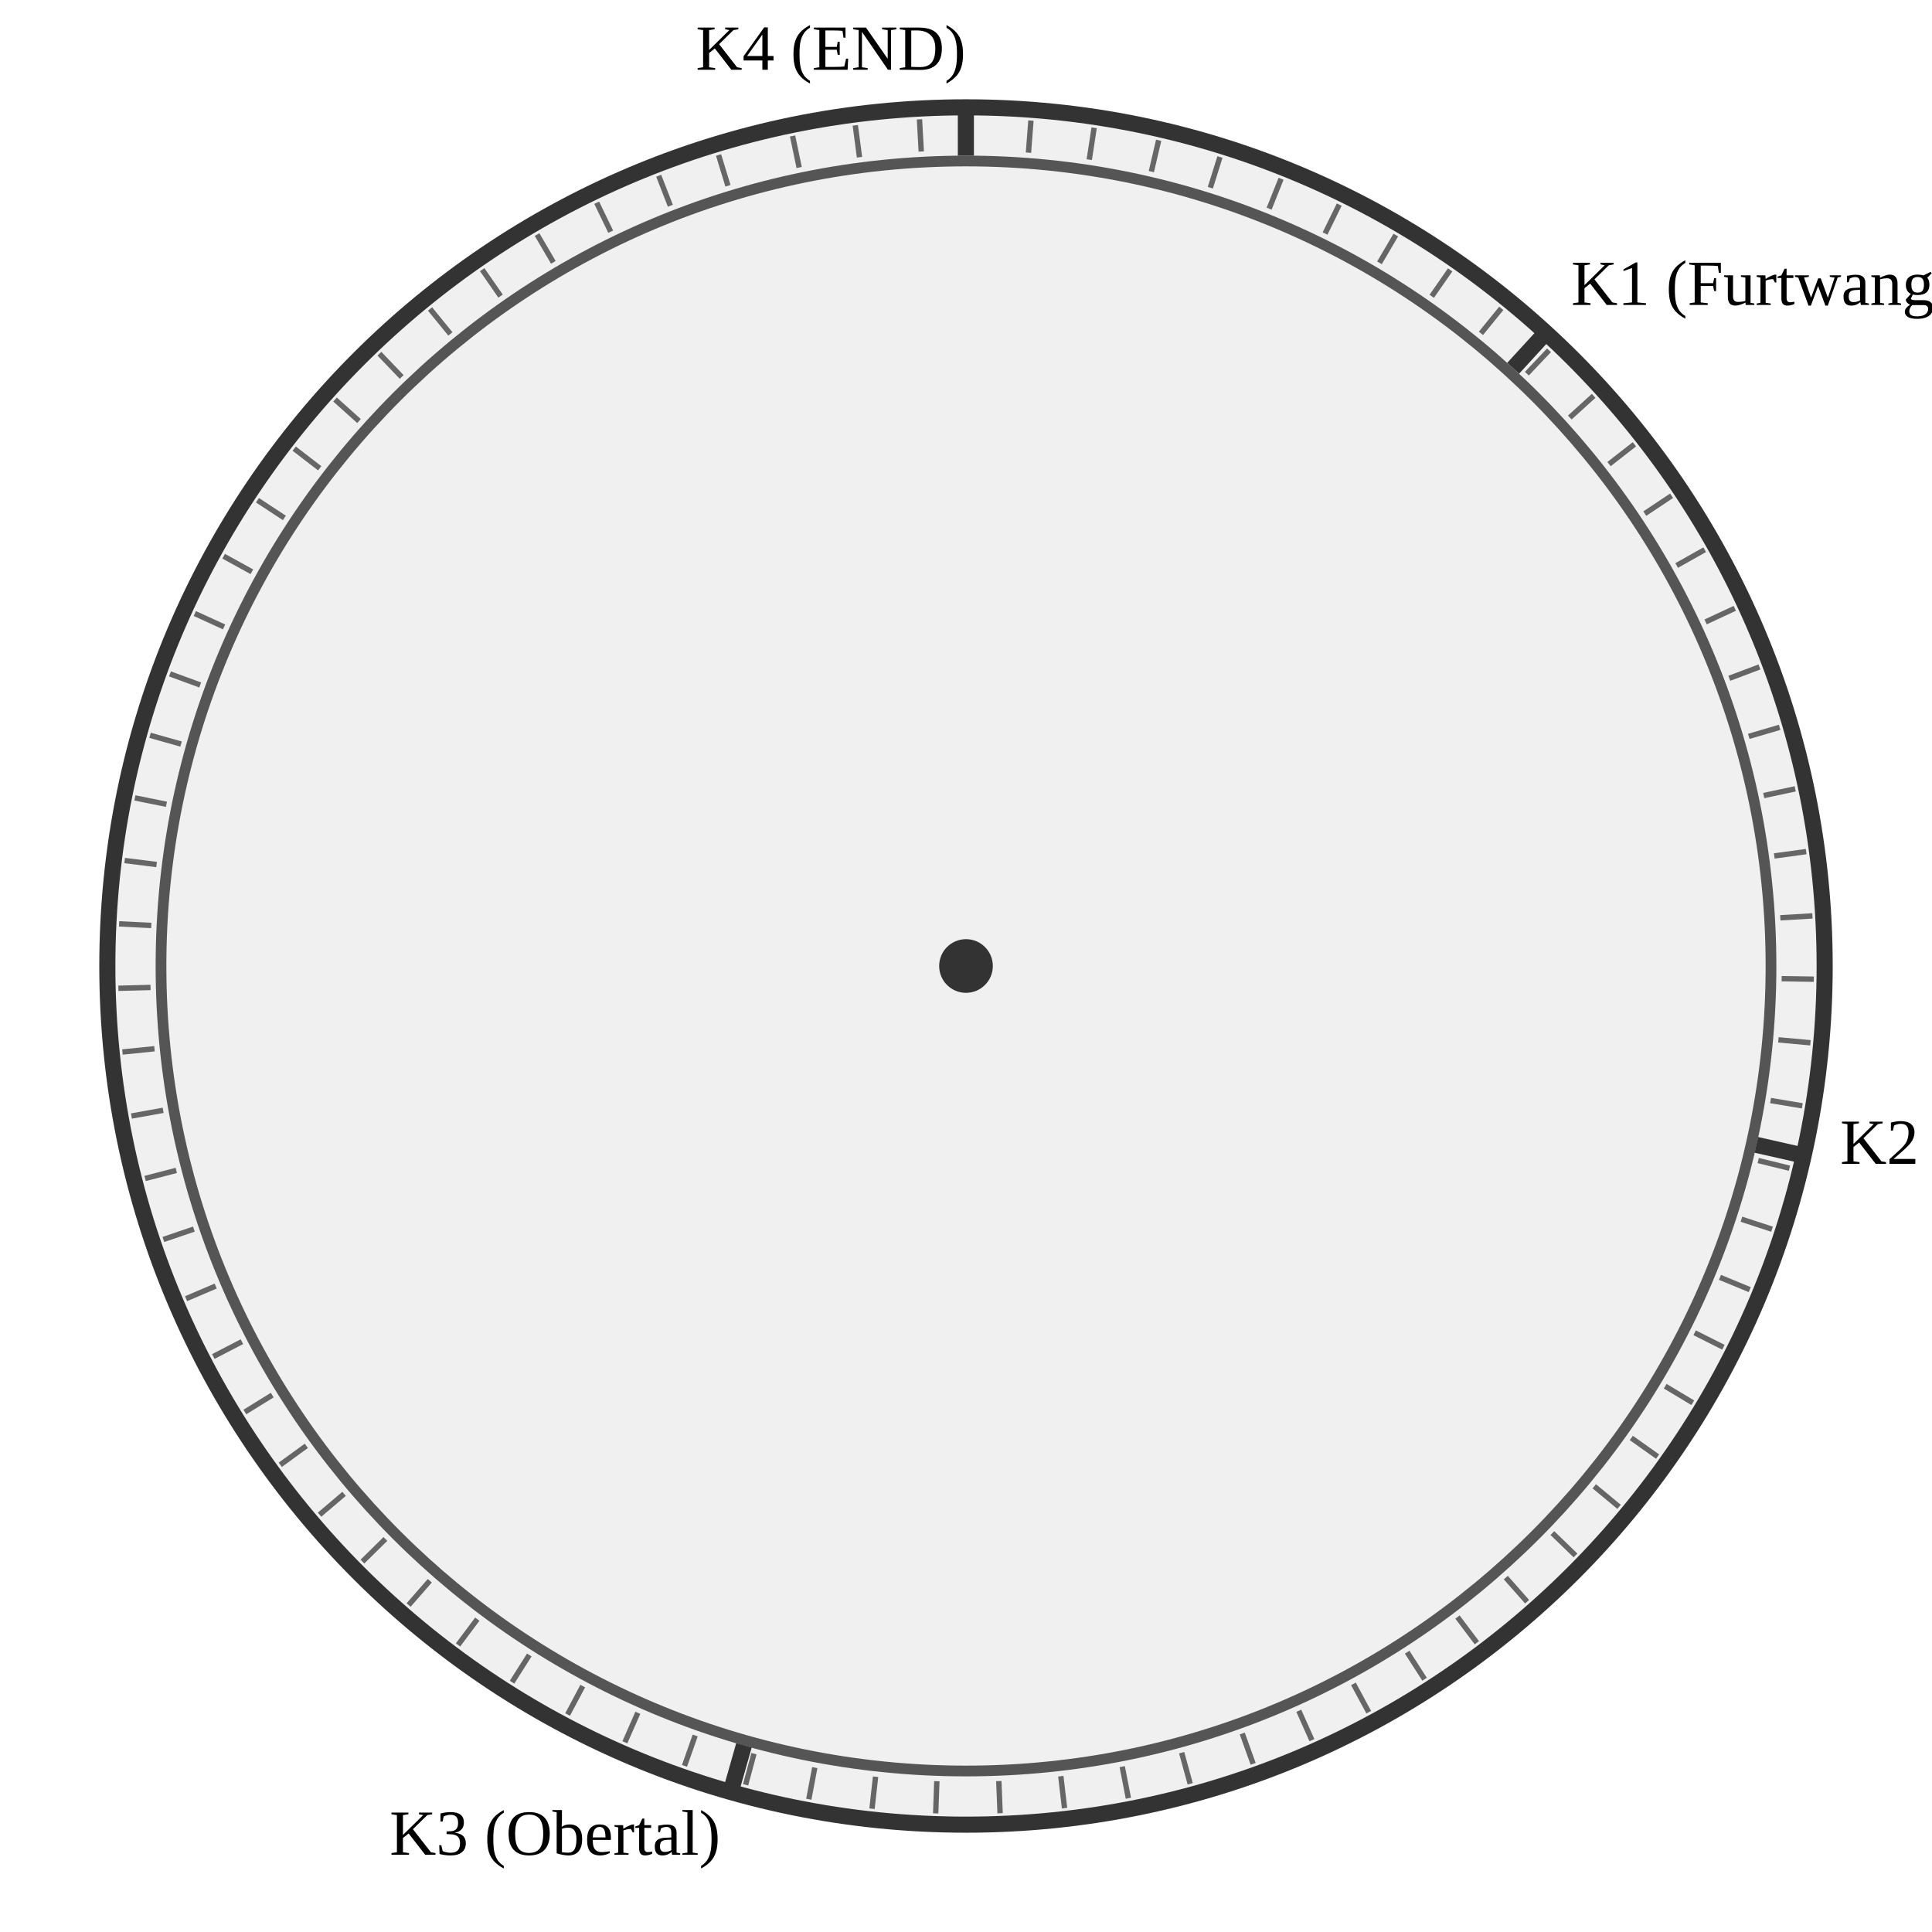
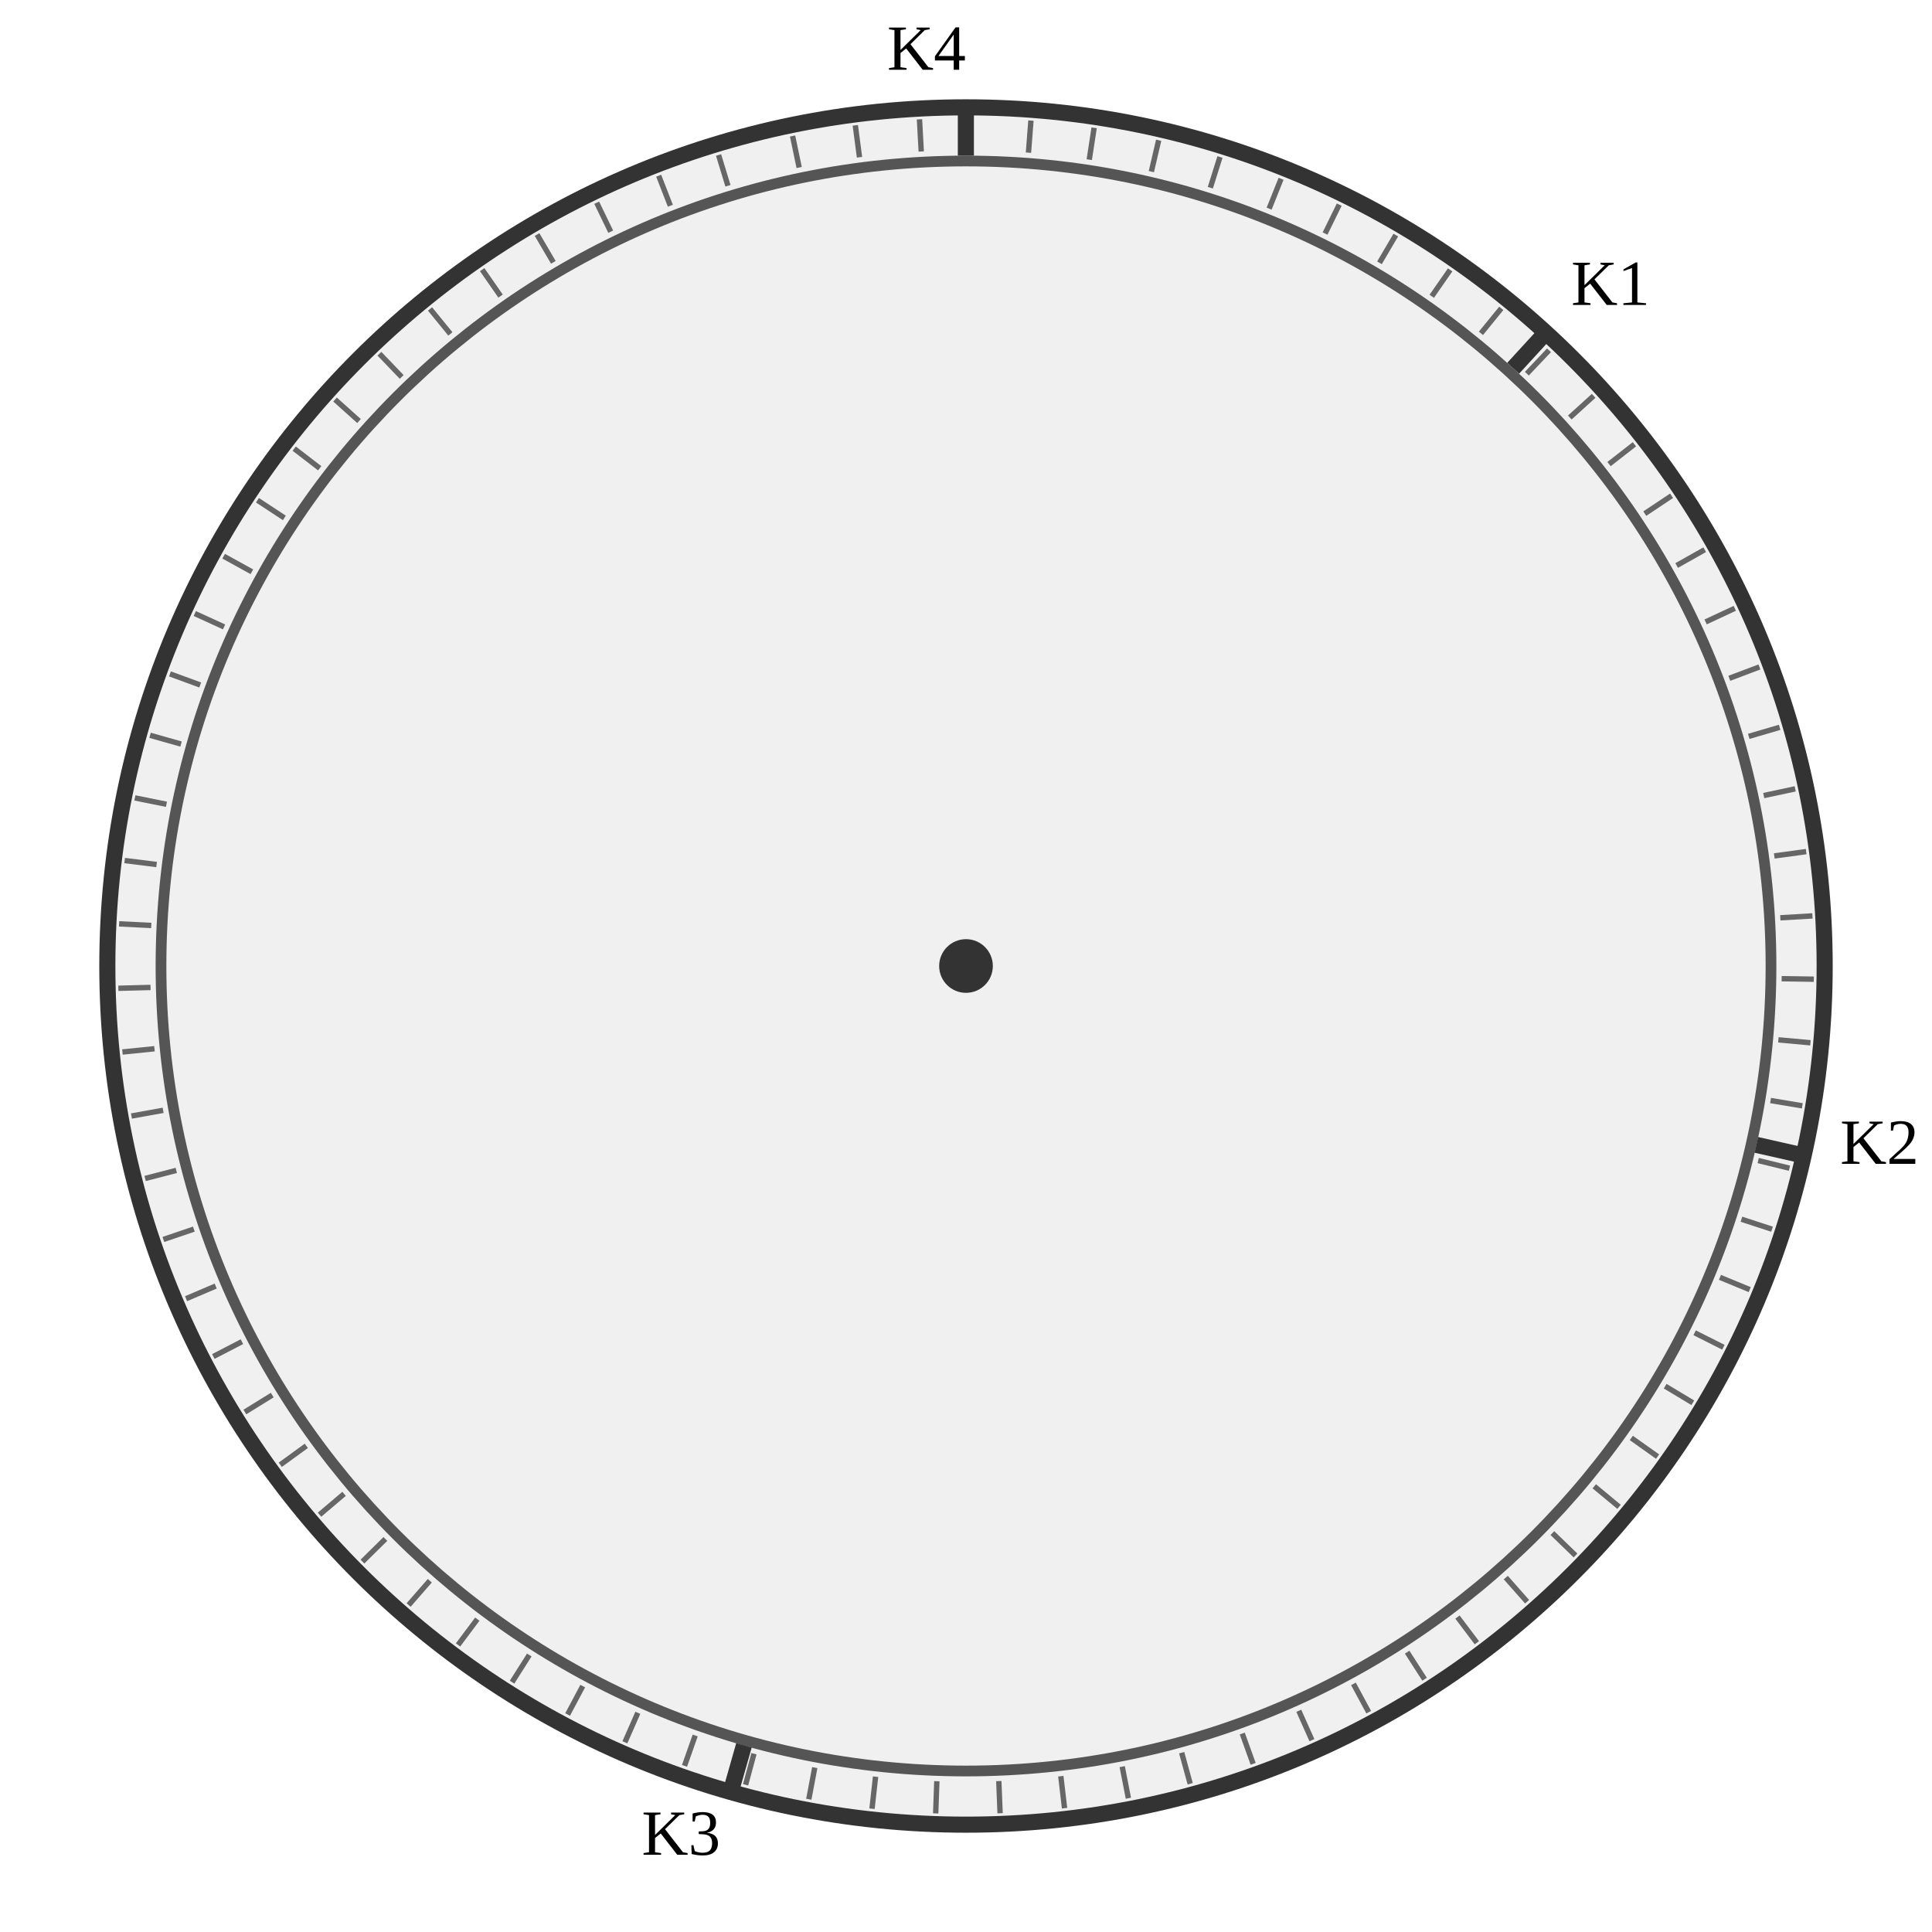
<svg xmlns="http://www.w3.org/2000/svg" height="360" viewBox="0 0 360 360" width="360">
  <g font-size="12" id="world" shape-rendering="geometricPrecision">
    <circle cx="180" cy="180" fill="#f0f0f0" r="160" stroke="#333" stroke-width="3" />
    <circle cx="180" cy="180" fill="#f0f0f0" r="150" stroke="#555" stroke-width="2" />
    <g>
      <g transform="translate(180, 180)">
        <path d="M0,-151 L0,-159" stroke="#333" stroke-width="3" transform="rotate(42.47157)" />
        <path d="M0,-151 L0,-159" stroke="#333" stroke-width="3" transform="rotate(102.7523)" />
        <path d="M0,-151 L0,-159" stroke="#333" stroke-width="3" transform="rotate(195.9027)" />
        <path d="M0,-151 L0,-159" stroke="#333" stroke-width="3" transform="rotate(359.9911)" />
        <path d="M0,-152 L0,-158" stroke="#666" stroke-width="1" transform="rotate(4.391899)" />
        <path d="M0,-152 L0,-158" stroke="#666" stroke-width="1" transform="rotate(8.691472)" />
        <path d="M0,-152 L0,-158" stroke="#666" stroke-width="1" transform="rotate(13.13354)" />
        <path d="M0,-152 L0,-158" stroke="#666" stroke-width="1" transform="rotate(17.42842)" />
        <path d="M0,-152 L0,-158" stroke="#666" stroke-width="1" transform="rotate(21.81328)" />
        <path d="M0,-152 L0,-158" stroke="#666" stroke-width="1" transform="rotate(26.11406)" />
        <path d="M0,-152 L0,-158" stroke="#666" stroke-width="1" transform="rotate(30.45567)" />
        <path d="M0,-152 L0,-158" stroke="#666" stroke-width="1" transform="rotate(34.81767)" />
        <path d="M0,-152 L0,-158" stroke="#666" stroke-width="1" transform="rotate(39.14317)" />
        <path d="M0,-152 L0,-158" stroke="#666" stroke-width="1" transform="rotate(43.4369)" />
        <path d="M0,-152 L0,-158" stroke="#666" stroke-width="1" transform="rotate(47.74779)" />
        <path d="M0,-152 L0,-158" stroke="#666" stroke-width="1" transform="rotate(52.02681)" />
        <path d="M0,-152 L0,-158" stroke="#666" stroke-width="1" transform="rotate(56.31823)" />
        <path d="M0,-152 L0,-158" stroke="#666" stroke-width="1" transform="rotate(60.59669)" />
        <path d="M0,-152 L0,-158" stroke="#666" stroke-width="1" transform="rotate(65.05073)" />
        <path d="M0,-152 L0,-158" stroke="#666" stroke-width="1" transform="rotate(69.34817)" />
        <path d="M0,-152 L0,-158" stroke="#666" stroke-width="1" transform="rotate(73.65091)" />
        <path d="M0,-152 L0,-158" stroke="#666" stroke-width="1" transform="rotate(77.93949)" />
        <path d="M0,-152 L0,-158" stroke="#666" stroke-width="1" transform="rotate(82.24639)" />
        <path d="M0,-152 L0,-158" stroke="#666" stroke-width="1" transform="rotate(86.61268)" />
        <path d="M0,-152 L0,-158" stroke="#666" stroke-width="1" transform="rotate(90.89141)" />
        <path d="M0,-152 L0,-158" stroke="#666" stroke-width="1" transform="rotate(95.19437)" />
        <path d="M0,-152 L0,-158" stroke="#666" stroke-width="1" transform="rotate(99.49183)" />
        <path d="M0,-152 L0,-158" stroke="#666" stroke-width="1" transform="rotate(103.7967)" />
        <path d="M0,-152 L0,-158" stroke="#666" stroke-width="1" transform="rotate(108.0844)" />
        <path d="M0,-152 L0,-158" stroke="#666" stroke-width="1" transform="rotate(112.4379)" />
        <path d="M0,-152 L0,-158" stroke="#666" stroke-width="1" transform="rotate(116.7191)" />
        <path d="M0,-152 L0,-158" stroke="#666" stroke-width="1" transform="rotate(121.0039)" />
        <path d="M0,-152 L0,-158" stroke="#666" stroke-width="1" transform="rotate(125.3509)" />
        <path d="M0,-152 L0,-158" stroke="#666" stroke-width="1" transform="rotate(129.63)" />
        <path d="M0,-152 L0,-158" stroke="#666" stroke-width="1" transform="rotate(134.0417)" />
        <path d="M0,-152 L0,-158" stroke="#666" stroke-width="1" transform="rotate(138.5677)" />
        <path d="M0,-152 L0,-158" stroke="#666" stroke-width="1" transform="rotate(142.952)" />
        <path d="M0,-152 L0,-158" stroke="#666" stroke-width="1" transform="rotate(147.2618)" />
        <path d="M0,-152 L0,-158" stroke="#666" stroke-width="1" transform="rotate(151.6444)" />
        <path d="M0,-152 L0,-158" stroke="#666" stroke-width="1" transform="rotate(155.9236)" />
        <path d="M0,-152 L0,-158" stroke="#666" stroke-width="1" transform="rotate(160.2052)" />
        <path d="M0,-152 L0,-158" stroke="#666" stroke-width="1" transform="rotate(164.6688)" />
        <path d="M0,-152 L0,-158" stroke="#666" stroke-width="1" transform="rotate(168.9594)" />
        <path d="M0,-152 L0,-158" stroke="#666" stroke-width="1" transform="rotate(173.3256)" />
        <path d="M0,-152 L0,-158" stroke="#666" stroke-width="1" transform="rotate(177.6954)" />
        <path d="M0,-152 L0,-158" stroke="#666" stroke-width="1" transform="rotate(182.0488)" />
        <path d="M0,-152 L0,-158" stroke="#666" stroke-width="1" transform="rotate(186.3644)" />
        <path d="M0,-152 L0,-158" stroke="#666" stroke-width="1" transform="rotate(190.6838)" />
        <path d="M0,-152 L0,-158" stroke="#666" stroke-width="1" transform="rotate(195.0659)" />
        <path d="M0,-152 L0,-158" stroke="#666" stroke-width="1" transform="rotate(199.3884)" />
        <path d="M0,-152 L0,-158" stroke="#666" stroke-width="1" transform="rotate(203.7218)" />
        <path d="M0,-152 L0,-158" stroke="#666" stroke-width="1" transform="rotate(208.0238)" />
        <path d="M0,-152 L0,-158" stroke="#666" stroke-width="1" transform="rotate(212.3686)" />
        <path d="M0,-152 L0,-158" stroke="#666" stroke-width="1" transform="rotate(216.8036)" />
        <path d="M0,-152 L0,-158" stroke="#666" stroke-width="1" transform="rotate(221.0963)" />
        <path d="M0,-152 L0,-158" stroke="#666" stroke-width="1" transform="rotate(225.3803)" />
        <path d="M0,-152 L0,-158" stroke="#666" stroke-width="1" transform="rotate(229.6774)" />
        <path d="M0,-152 L0,-158" stroke="#666" stroke-width="1" transform="rotate(233.9684)" />
        <path d="M0,-152 L0,-158" stroke="#666" stroke-width="1" transform="rotate(238.2635)" />
        <path d="M0,-152 L0,-158" stroke="#666" stroke-width="1" transform="rotate(242.5781)" />
        <path d="M0,-152 L0,-158" stroke="#666" stroke-width="1" transform="rotate(246.8989)" />
        <path d="M0,-152 L0,-158" stroke="#666" stroke-width="1" transform="rotate(251.1841)" />
        <path d="M0,-152 L0,-158" stroke="#666" stroke-width="1" transform="rotate(255.4891)" />
        <path d="M0,-152 L0,-158" stroke="#666" stroke-width="1" transform="rotate(259.8092)" />
        <path d="M0,-152 L0,-158" stroke="#666" stroke-width="1" transform="rotate(264.1788)" />
        <path d="M0,-152 L0,-158" stroke="#666" stroke-width="1" transform="rotate(268.4938)" />
        <path d="M0,-152 L0,-158" stroke="#666" stroke-width="1" transform="rotate(272.8491)" />
        <path d="M0,-152 L0,-158" stroke="#666" stroke-width="1" transform="rotate(277.1457)" />
        <path d="M0,-152 L0,-158" stroke="#666" stroke-width="1" transform="rotate(281.4344)" />
        <path d="M0,-152 L0,-158" stroke="#666" stroke-width="1" transform="rotate(285.7879)" />
        <path d="M0,-152 L0,-158" stroke="#666" stroke-width="1" transform="rotate(290.1505)" />
        <path d="M0,-152 L0,-158" stroke="#666" stroke-width="1" transform="rotate(294.5622)" />
        <path d="M0,-152 L0,-158" stroke="#666" stroke-width="1" transform="rotate(298.9002)" />
        <path d="M0,-152 L0,-158" stroke="#666" stroke-width="1" transform="rotate(303.3195)" />
        <path d="M0,-152 L0,-158" stroke="#666" stroke-width="1" transform="rotate(307.601)" />
        <path d="M0,-152 L0,-158" stroke="#666" stroke-width="1" transform="rotate(311.9174)" />
        <path d="M0,-152 L0,-158" stroke="#666" stroke-width="1" transform="rotate(316.2284)" />
        <path d="M0,-152 L0,-158" stroke="#666" stroke-width="1" transform="rotate(320.7945)" />
        <path d="M0,-152 L0,-158" stroke="#666" stroke-width="1" transform="rotate(325.2091)" />
        <path d="M0,-152 L0,-158" stroke="#666" stroke-width="1" transform="rotate(329.6114)" />
        <path d="M0,-152 L0,-158" stroke="#666" stroke-width="1" transform="rotate(334.1805)" />
        <path d="M0,-152 L0,-158" stroke="#666" stroke-width="1" transform="rotate(338.7504)" />
        <path d="M0,-152 L0,-158" stroke="#666" stroke-width="1" transform="rotate(343.0328)" />
        <path d="M0,-152 L0,-158" stroke="#666" stroke-width="1" transform="rotate(348.1982)" />
        <path d="M0,-152 L0,-158" stroke="#666" stroke-width="1" transform="rotate(352.4982)" />
        <path d="M0,-152 L0,-158" stroke="#666" stroke-width="1" transform="rotate(356.8548)" />
      </g>
      <g transform="translate(180, 180)">
        <text text-anchor="start" x="112.762" y="-123.181">
- K1 (Furtwangen)
+ K1
</text>
        <text text-anchor="start" x="162.881" y="36.863">
- K2 (Haslach)
+ K2
</text>
        <text text-anchor="end" x="-45.759" y="165.609">
- K3 (Obertal)
+ K3
</text>
        <text text-anchor="end" x="-0.026" y="-167">
- K4 (END)
+ K4
</text>
      </g>
    </g>
    <circle cx="180" cy="180" fill="#333" r="5" />
  </g>
</svg>
